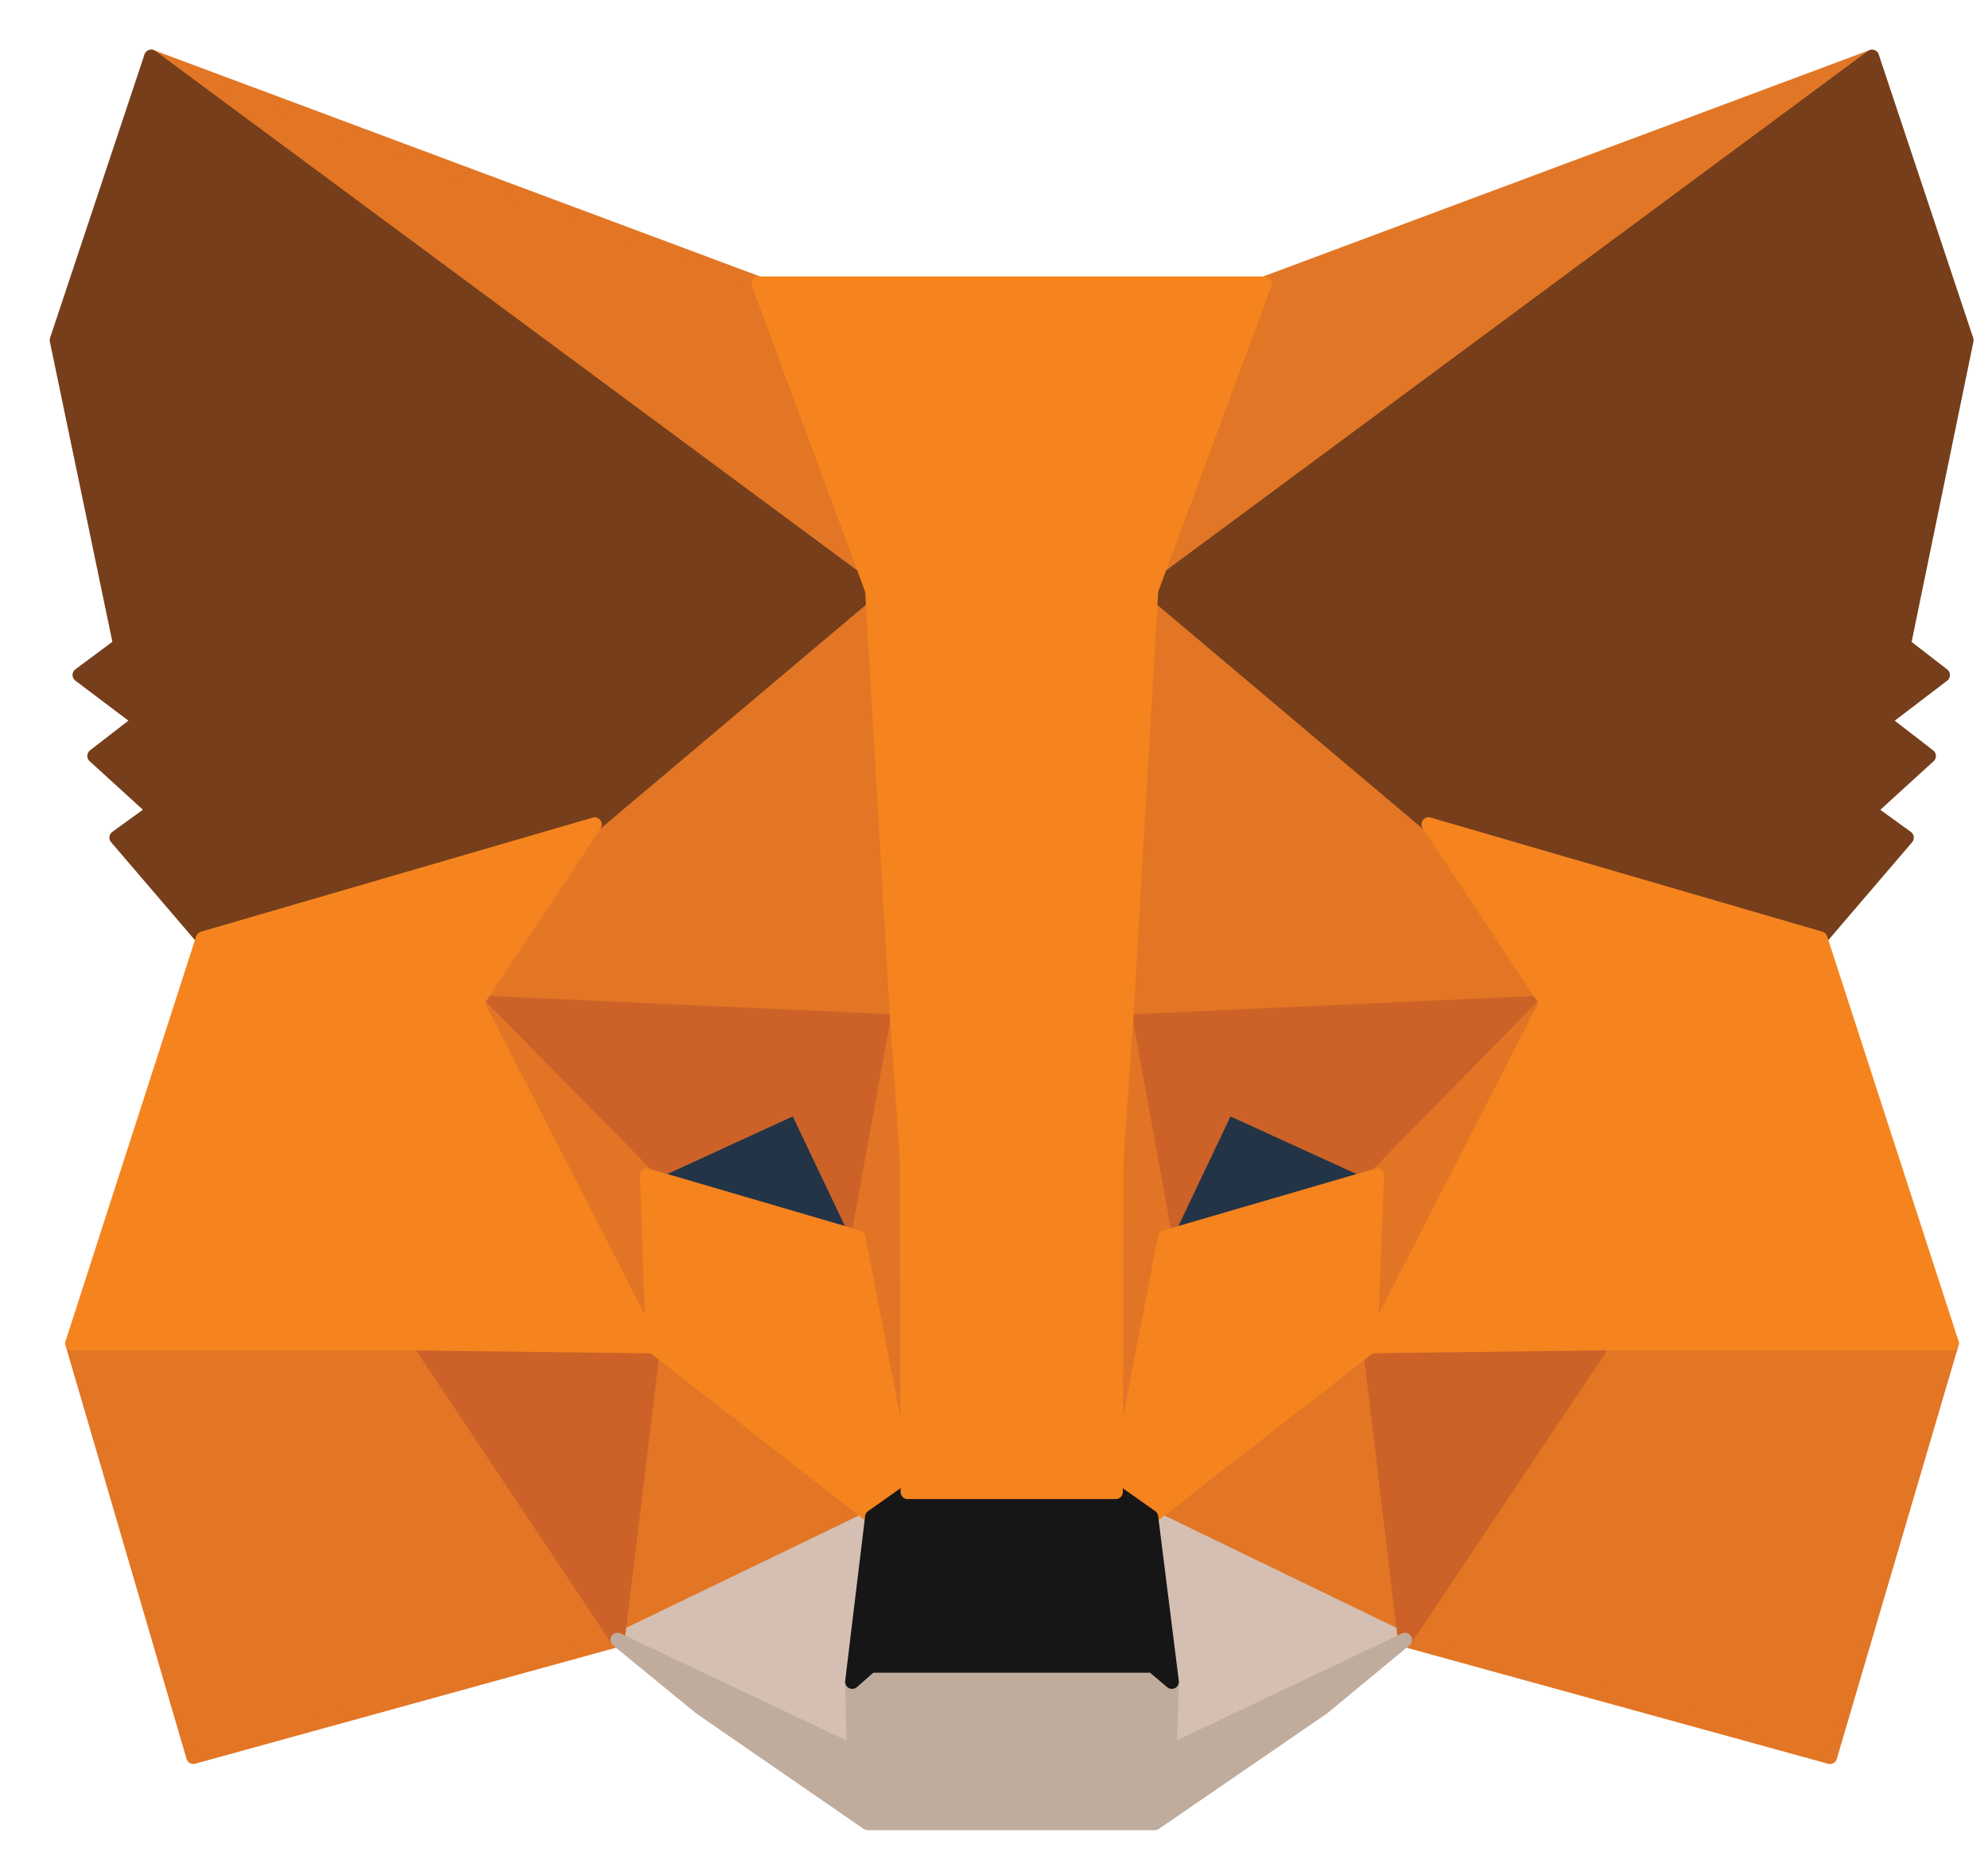
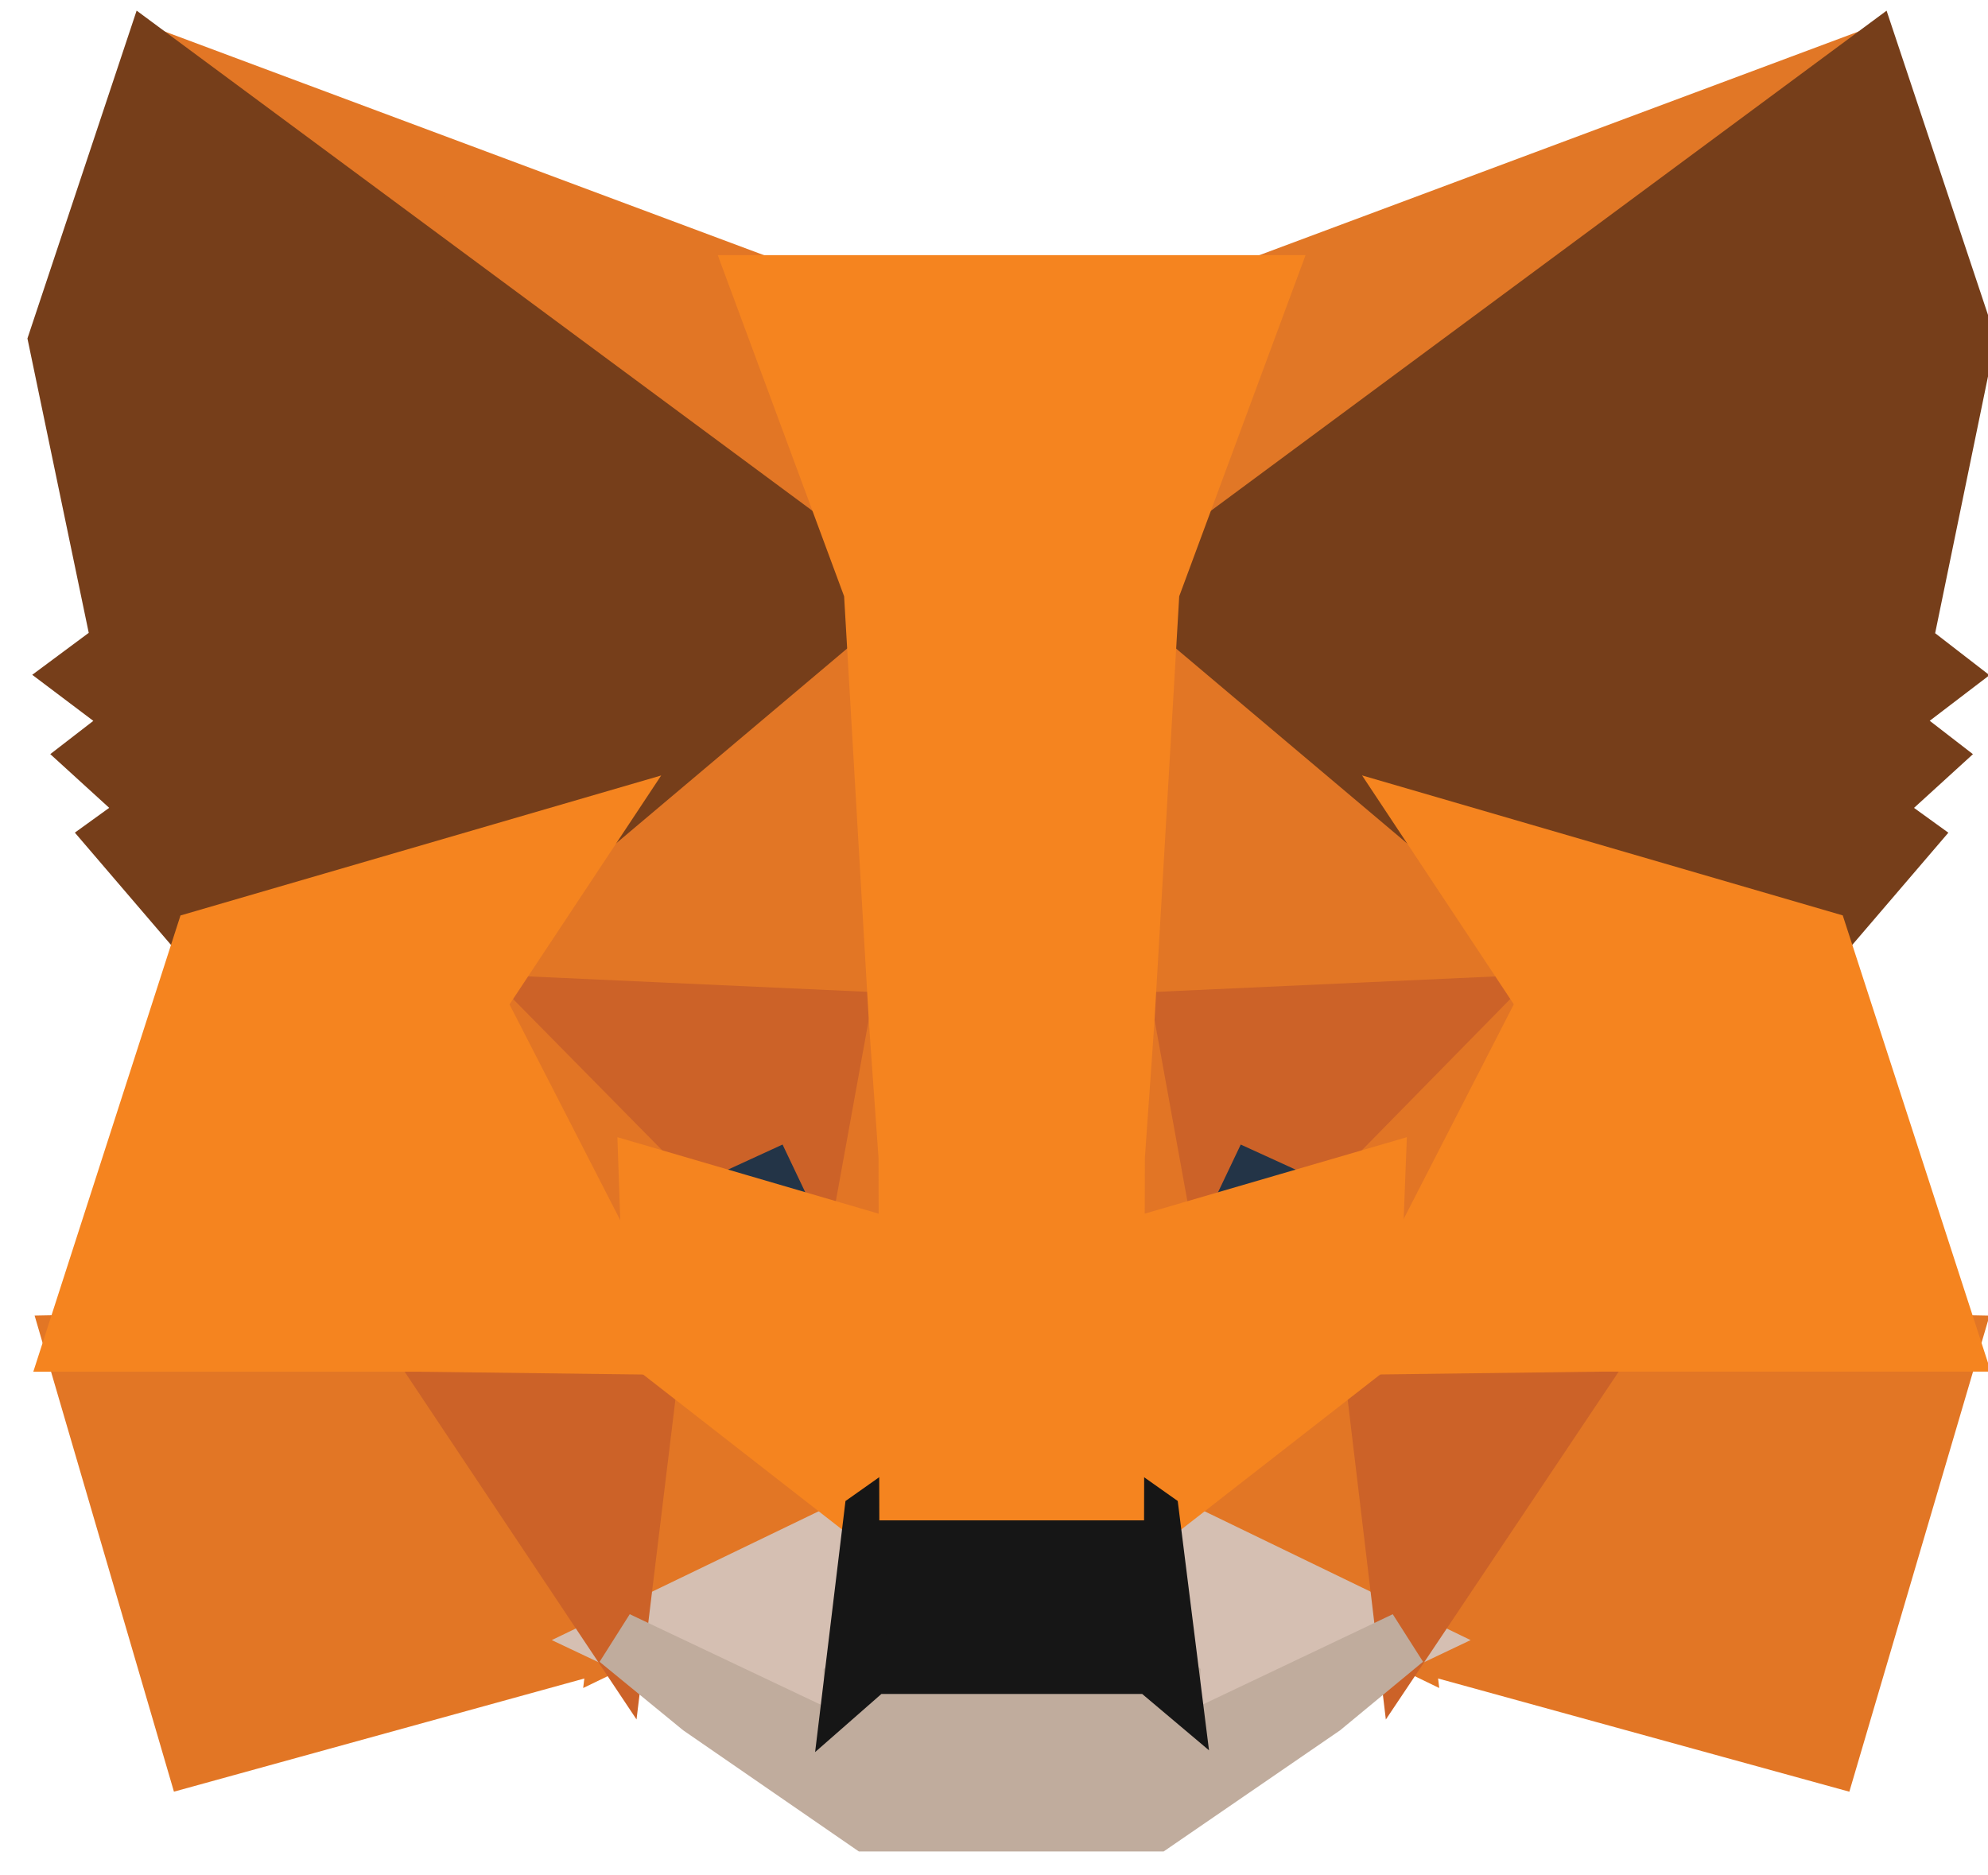
<svg xmlns="http://www.w3.org/2000/svg" fill="none" height="33" viewBox="0 0 35 33" width="35">
-   <g stroke-linecap="round" stroke-linejoin="round" stroke-width=".25">
+   <g strokeLinecap="round" strokeLinejoin="round" strokeWidth=".25">
    <path d="m32.958 1-13.134 9.718 2.442-5.727z" fill="#e17726" stroke="#e17726" />
    <g fill="#e27625" stroke="#e27625">
      <path d="m2.663 1 13.017 9.809-2.325-5.818z" />
      <path d="m28.23 23.534-3.495 5.339 7.483 2.06 2.144-7.282z" />
      <path d="m1.273 23.65 2.131 7.282 7.47-2.06-3.482-5.339z" />
      <path d="m10.471 14.515-2.079 3.136 7.405.337-.247-7.969z" />
      <path d="m25.151 14.515-5.157-4.587-.169 8.06 7.405-.337z" />
      <path d="m10.873 28.872 4.482-2.164-3.858-3.006z" />
      <path d="m20.266 26.708 4.469 2.164-.611-5.17z" />
    </g>
    <path d="m24.735 28.872-4.469-2.164.364 2.902-.039 1.231z" fill="#d5bfb2" stroke="#d5bfb2" />
    <path d="m10.873 28.872 4.157 1.97-.026-1.231.351-2.902z" fill="#d5bfb2" stroke="#d5bfb2" />
    <path d="m15.108 21.784-3.716-1.088 2.624-1.205z" fill="#233447" stroke="#233447" />
    <path d="m20.513 21.784 1.091-2.293 2.637 1.205z" fill="#233447" stroke="#233447" />
    <path d="m10.873 28.872.649-5.339-4.131.117z" fill="#cc6228" stroke="#cc6228" />
    <path d="m24.098 23.534.637 5.339 3.495-5.222z" fill="#cc6228" stroke="#cc6228" />
    <path d="m27.229 17.651-7.405.337.689 3.797 1.091-2.293 2.637 1.205z" fill="#cc6228" stroke="#cc6228" />
    <path d="m11.393 20.696 2.624-1.205 1.091 2.293.689-3.797-7.405-.337z" fill="#cc6228" stroke="#cc6228" />
    <path d="m8.392 17.651 3.105 6.051-.104-3.006z" fill="#e27525" stroke="#e27525" />
    <path d="m24.241 20.696-.117 3.006 3.105-6.051z" fill="#e27525" stroke="#e27525" />
    <path d="m15.797 17.988-.689 3.797.87 4.483.195-5.909z" fill="#e27525" stroke="#e27525" />
    <path d="m19.824 17.988-.364 2.358.182 5.922.87-4.483z" fill="#e27525" stroke="#e27525" />
    <path d="m20.513 21.784-.87 4.483.624.441 3.858-3.006.117-3.006z" fill="#f5841f" stroke="#f5841f" />
    <path d="m11.393 20.696.104 3.006 3.858 3.006.624-.441-.87-4.483z" fill="#f5841f" stroke="#f5841f" />
    <path d="m20.591 30.842.039-1.231-.338-.285h-4.963l-.325.285.026 1.231-4.157-1.97 1.455 1.192 2.949 2.034h5.054l2.962-2.034 1.442-1.192z" fill="#c0ac9d" stroke="#c0ac9d" />
    <path d="m20.266 26.708-.624-.441h-3.663l-.624.441-.351 2.902.325-.285h4.963l.338.285z" fill="#161616" stroke="#161616" />
    <path d="m33.517 11.353 1.104-5.364-1.663-4.989-12.692 9.394 4.885 4.12 6.898 2.009 1.52-1.775-.663-.479 1.052-.959-.805-.622 1.052-.803z" fill="#763e1a" stroke="#763e1a" />
    <path d="m1 5.989 1.117 5.364-.715.531 1.065.803-.805.622 1.052.959-.663.479 1.52 1.775 6.898-2.009 4.885-4.12-12.692-9.394z" fill="#763e1a" stroke="#763e1a" />
    <path d="m32.049 16.523-6.898-2.009 2.079 3.136-3.105 6.051 4.105-.052h6.132z" fill="#f5841f" stroke="#f5841f" />
    <path d="m10.47 14.515-6.898 2.009-2.299 7.127h6.119l4.105.052-3.105-6.051z" fill="#f5841f" stroke="#f5841f" />
    <path d="m19.824 17.988.442-7.593 2.001-5.403h-8.912l2.001 5.403.442 7.593.169 2.384.013 5.896h3.663l.013-5.896z" fill="#f5841f" stroke="#f5841f" />
  </g>
</svg>
